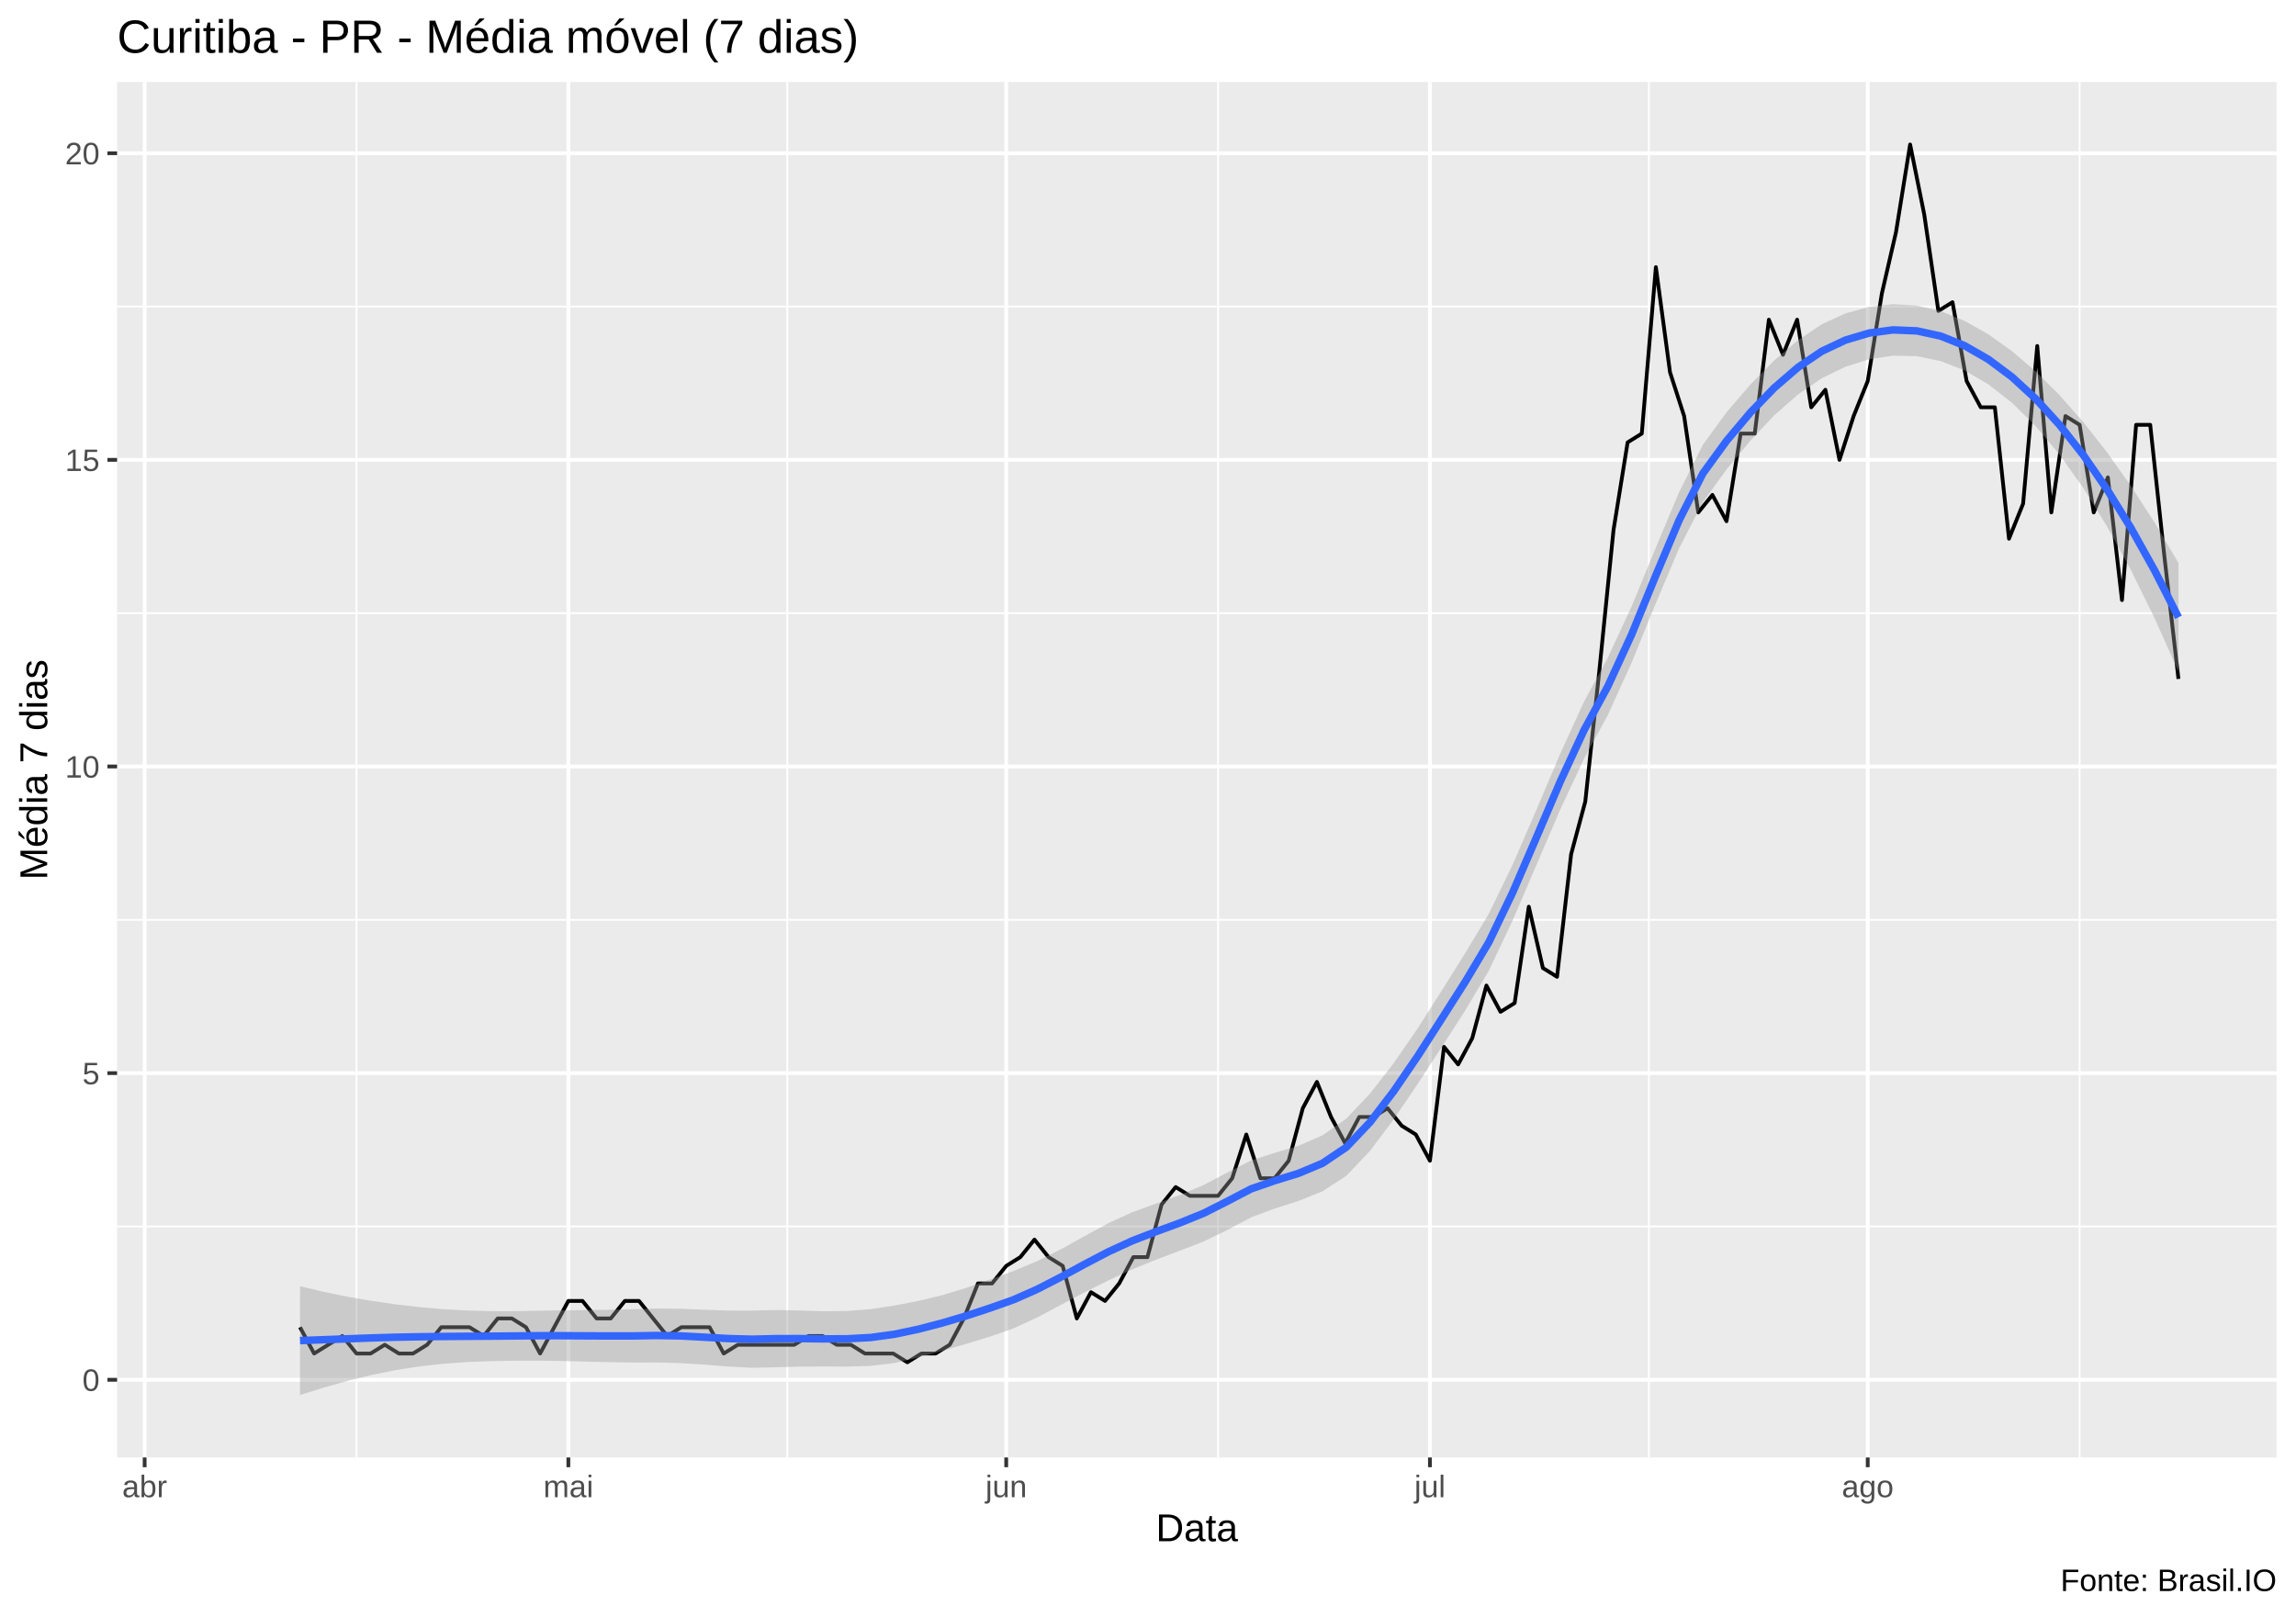
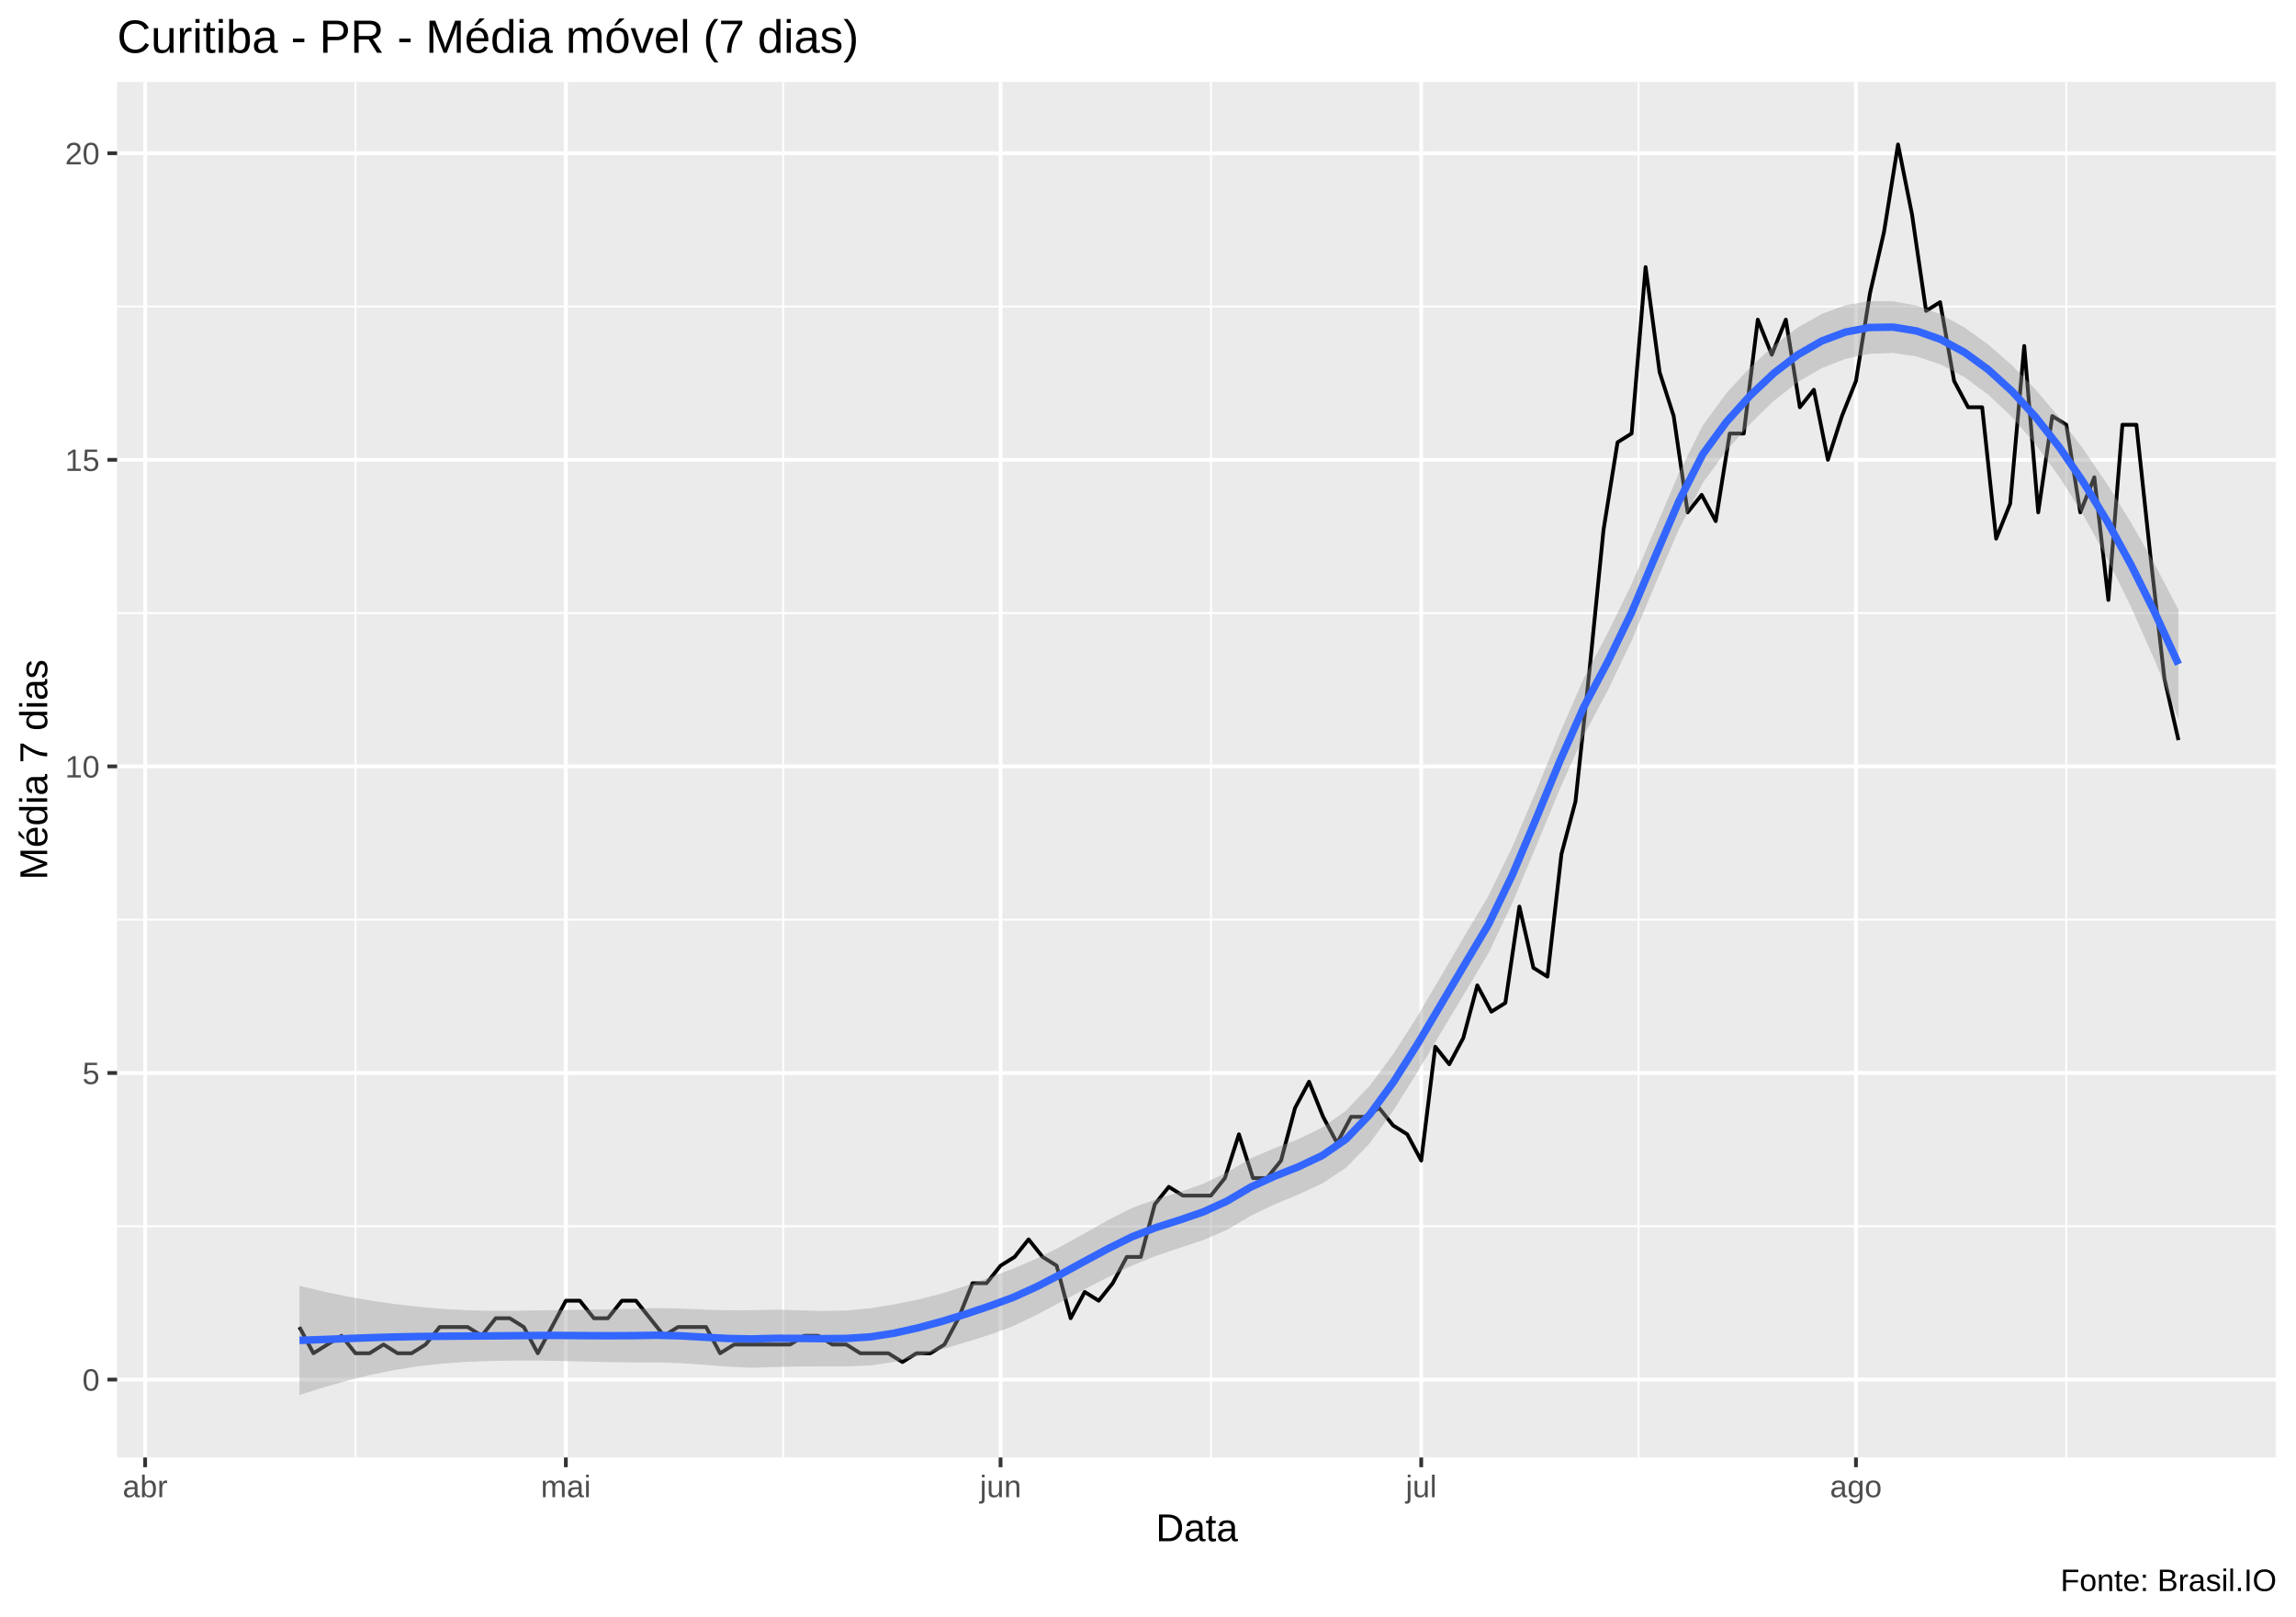
<svg xmlns="http://www.w3.org/2000/svg" viewBox="0 0 649.50 457.50">
  <defs>
    <style type="text/css">
    line, polyline, polygon, path, rect, circle {
      fill: none;
      stroke: #000000;
      stroke-linecap: round;
      stroke-linejoin: round;
      stroke-miterlimit: 10.00;
    }
  </style>
  </defs>
  <rect width="100%" height="100%" style="stroke: none; fill: #FFFFFF;" />
  <rect x="0.00" y="0" width="649.50" height="457.50" style="stroke-width: 1.07; stroke: #FFFFFF; fill: #FFFFFF;" />
  <defs>
    <clipPath id="cpMzMuMTN8NjQ0LjAyfDQxMi4zOHwyMy4xOQ==">
      <rect x="33.13" y="23.19" width="610.89" height="389.19" />
    </clipPath>
  </defs>
  <rect x="33.13" y="23.19" width="610.89" height="389.19" style="stroke-width: 1.07; stroke: none; fill: #EBEBEB;" clip-path="url(#cpMzMuMTN8NjQ0LjAyfDQxMi4zOHwyMy4xOQ==)" />
-   <polyline points="33.13,347.01 644.02,347.01 " style="stroke-width: 0.53; stroke: #FFFFFF; stroke-linecap: butt;" clip-path="url(#cpMzMuMTN8NjQ0LjAyfDQxMi4zOHwyMy4xOQ==)" />
-   <polyline points="33.13,260.25 644.02,260.25 " style="stroke-width: 0.53; stroke: #FFFFFF; stroke-linecap: butt;" clip-path="url(#cpMzMuMTN8NjQ0LjAyfDQxMi4zOHwyMy4xOQ==)" />
-   <polyline points="33.13,173.49 644.02,173.49 " style="stroke-width: 0.53; stroke: #FFFFFF; stroke-linecap: butt;" clip-path="url(#cpMzMuMTN8NjQ0LjAyfDQxMi4zOHwyMy4xOQ==)" />
-   <polyline points="33.13,86.74 644.02,86.74 " style="stroke-width: 0.53; stroke: #FFFFFF; stroke-linecap: butt;" clip-path="url(#cpMzMuMTN8NjQ0LjAyfDQxMi4zOHwyMy4xOQ==)" />
-   <polyline points="100.85,412.38 100.85,23.19 " style="stroke-width: 0.53; stroke: #FFFFFF; stroke-linecap: butt;" clip-path="url(#cpMzMuMTN8NjQ0LjAyfDQxMi4zOHwyMy4xOQ==)" />
-   <polyline points="222.71,412.38 222.71,23.19 " style="stroke-width: 0.53; stroke: #FFFFFF; stroke-linecap: butt;" clip-path="url(#cpMzMuMTN8NjQ0LjAyfDQxMi4zOHwyMy4xOQ==)" />
-   <polyline points="344.57,412.38 344.57,23.19 " style="stroke-width: 0.53; stroke: #FFFFFF; stroke-linecap: butt;" clip-path="url(#cpMzMuMTN8NjQ0LjAyfDQxMi4zOHwyMy4xOQ==)" />
-   <polyline points="466.43,412.38 466.43,23.19 " style="stroke-width: 0.53; stroke: #FFFFFF; stroke-linecap: butt;" clip-path="url(#cpMzMuMTN8NjQ0LjAyfDQxMi4zOHwyMy4xOQ==)" />
-   <polyline points="588.29,412.38 588.29,23.19 " style="stroke-width: 0.53; stroke: #FFFFFF; stroke-linecap: butt;" clip-path="url(#cpMzMuMTN8NjQ0LjAyfDQxMi4zOHwyMy4xOQ==)" />
-   <polyline points="33.13,390.39 644.02,390.39 " style="stroke-width: 1.07; stroke: #FFFFFF; stroke-linecap: butt;" clip-path="url(#cpMzMuMTN8NjQ0LjAyfDQxMi4zOHwyMy4xOQ==)" />
-   <polyline points="33.13,303.63 644.02,303.63 " style="stroke-width: 1.07; stroke: #FFFFFF; stroke-linecap: butt;" clip-path="url(#cpMzMuMTN8NjQ0LjAyfDQxMi4zOHwyMy4xOQ==)" />
-   <polyline points="33.13,216.87 644.02,216.87 " style="stroke-width: 1.07; stroke: #FFFFFF; stroke-linecap: butt;" clip-path="url(#cpMzMuMTN8NjQ0LjAyfDQxMi4zOHwyMy4xOQ==)" />
-   <polyline points="33.13,130.11 644.02,130.11 " style="stroke-width: 1.07; stroke: #FFFFFF; stroke-linecap: butt;" clip-path="url(#cpMzMuMTN8NjQ0LjAyfDQxMi4zOHwyMy4xOQ==)" />
-   <polyline points="33.13,43.36 644.02,43.36 " style="stroke-width: 1.07; stroke: #FFFFFF; stroke-linecap: butt;" clip-path="url(#cpMzMuMTN8NjQ0LjAyfDQxMi4zOHwyMy4xOQ==)" />
-   <polyline points="40.92,412.38 40.92,23.19 " style="stroke-width: 1.07; stroke: #FFFFFF; stroke-linecap: butt;" clip-path="url(#cpMzMuMTN8NjQ0LjAyfDQxMi4zOHwyMy4xOQ==)" />
-   <polyline points="160.78,412.38 160.78,23.19 " style="stroke-width: 1.07; stroke: #FFFFFF; stroke-linecap: butt;" clip-path="url(#cpMzMuMTN8NjQ0LjAyfDQxMi4zOHwyMy4xOQ==)" />
-   <polyline points="284.64,412.38 284.64,23.19 " style="stroke-width: 1.07; stroke: #FFFFFF; stroke-linecap: butt;" clip-path="url(#cpMzMuMTN8NjQ0LjAyfDQxMi4zOHwyMy4xOQ==)" />
-   <polyline points="404.50,412.38 404.50,23.19 " style="stroke-width: 1.07; stroke: #FFFFFF; stroke-linecap: butt;" clip-path="url(#cpMzMuMTN8NjQ0LjAyfDQxMi4zOHwyMy4xOQ==)" />
-   <polyline points="528.35,412.38 528.35,23.19 " style="stroke-width: 1.07; stroke: #FFFFFF; stroke-linecap: butt;" clip-path="url(#cpMzMuMTN8NjQ0LjAyfDQxMi4zOHwyMy4xOQ==)" />
-   <polyline points="84.87,375.52 88.86,382.96 92.86,380.48 96.85,378.00 100.85,382.96 104.84,382.96 108.84,380.48 112.84,382.96 116.83,382.96 120.83,380.48 124.82,375.52 128.82,375.52 132.81,375.52 136.81,378.00 140.80,373.04 144.80,373.04 148.79,375.52 152.79,382.96 156.78,375.52 160.78,368.08 164.78,368.08 168.77,373.04 172.77,373.04 176.76,368.08 180.76,368.08 184.75,373.04 188.75,378.00 192.74,375.52 196.74,375.52 200.73,375.52 204.73,382.96 208.72,380.48 212.72,380.48 216.72,380.48 220.71,380.48 224.71,380.48 228.70,378.00 232.70,378.00 236.69,380.48 240.69,380.48 244.68,382.96 248.68,382.96 252.67,382.96 256.67,385.44 260.66,382.96 264.66,382.96 268.66,380.48 272.65,373.04 276.65,363.13 280.64,363.13 284.64,358.17 288.63,355.69 292.63,350.73 296.62,355.69 300.62,358.17 304.61,373.04 308.61,365.61 312.60,368.08 316.60,363.13 320.60,355.69 324.59,355.69 328.59,340.82 332.58,335.86 336.58,338.34 340.57,338.34 344.57,338.34 348.56,333.38 352.56,320.99 356.55,333.38 360.55,333.38 364.54,328.42 368.54,313.55 372.53,306.11 376.53,316.03 380.53,323.47 384.52,316.03 388.52,316.03 392.51,313.55 396.51,318.51 400.50,320.99 404.50,328.42 408.49,296.20 412.49,301.16 416.48,293.72 420.48,278.85 424.47,286.28 428.47,283.80 432.47,256.54 436.46,273.89 440.46,276.37 444.45,241.66 448.45,226.79 452.44,189.61 456.44,149.95 460.43,125.16 464.43,122.68 468.42,75.58 472.42,105.33 476.41,117.72 480.41,144.99 484.41,140.03 488.40,147.47 492.40,122.68 496.39,122.68 500.39,90.45 504.38,100.37 508.38,90.45 512.37,115.24 516.37,110.28 520.36,130.11 524.36,117.72 528.35,107.81 532.35,83.02 536.35,65.66 540.34,40.88 544.34,60.71 548.33,87.97 552.33,85.50 556.32,107.81 560.32,115.24 564.31,115.24 568.31,152.42 572.30,142.51 576.30,97.89 580.29,144.99 584.29,117.72 588.29,120.20 592.28,144.99 596.28,135.07 600.27,169.78 604.27,120.20 608.26,120.20 612.26,157.38 616.25,192.09 " style="stroke-width: 1.07; stroke-linecap: butt;" clip-path="url(#cpMzMuMTN8NjQ0LjAyfDQxMi4zOHwyMy4xOQ==)" />
-   <polygon points="84.87,363.92 91.59,365.51 98.32,366.89 105.05,368.06 111.77,369.03 118.50,369.81 125.23,370.40 131.95,370.78 138.68,370.97 145.41,370.98 152.13,370.85 158.86,370.75 165.58,370.67 172.31,370.58 179.04,370.44 185.76,370.23 192.49,370.29 199.22,370.58 205.94,370.81 212.67,370.82 219.40,370.64 226.12,370.79 232.85,371.00 239.57,370.94 246.30,370.40 253.03,369.39 259.75,368.08 266.48,366.47 273.21,364.43 279.93,362.07 286.66,359.64 293.39,356.82 300.11,353.46 306.84,349.73 313.57,346.06 320.29,342.98 327.02,340.54 333.74,338.14 340.47,335.30 347.20,331.76 353.92,328.32 360.65,326.17 367.38,324.15 374.10,321.23 380.83,316.51 387.56,309.41 394.28,300.77 401.01,291.00 407.73,280.45 414.46,269.72 421.19,258.48 427.91,244.61 434.64,229.10 441.37,213.24 448.09,198.54 454.82,186.09 461.55,171.59 468.27,155.26 475.00,139.22 481.72,125.84 488.45,116.60 495.18,108.77 501.90,101.97 508.63,96.24 515.36,91.74 522.08,88.66 528.81,86.80 535.54,86.06 542.26,86.45 548.99,88.03 555.72,90.78 562.44,94.57 569.17,99.36 575.89,105.12 582.62,111.82 589.35,119.45 596.07,128.01 602.80,137.49 609.53,147.90 616.25,159.27 616.25,190.04 609.53,174.99 602.80,161.30 596.07,148.99 589.35,138.10 582.62,128.64 575.89,120.60 569.17,113.97 562.44,108.72 555.72,104.80 548.99,102.16 542.26,100.78 535.54,100.63 528.81,101.63 522.08,103.75 515.36,107.01 508.63,111.61 501.90,117.52 495.18,124.64 488.45,132.78 481.72,142.05 475.00,155.13 468.27,170.99 461.55,187.51 454.82,202.31 448.09,214.69 441.37,229.04 434.64,244.71 427.91,260.40 421.19,274.61 414.46,285.95 407.73,296.39 401.01,306.73 394.28,316.66 387.56,325.61 380.83,332.69 374.10,337.06 367.38,339.77 360.65,341.92 353.92,344.43 347.20,348.00 340.47,351.27 333.74,353.88 327.02,356.41 320.29,359.15 313.57,362.26 306.84,365.63 300.11,369.19 293.39,372.76 286.66,375.87 279.93,378.21 273.21,380.25 266.48,382.22 259.75,384.10 253.03,385.64 246.30,386.46 239.57,386.65 232.85,386.63 226.12,386.67 219.40,386.85 212.67,386.99 205.94,386.64 199.22,386.10 192.49,385.67 185.76,385.50 179.04,385.51 172.31,385.40 165.58,385.24 158.86,385.08 152.13,384.98 145.41,385.00 138.68,385.12 131.95,385.39 125.23,385.88 118.50,386.63 111.77,387.68 105.05,389.05 98.32,390.70 91.59,392.60 84.87,394.69 " style="stroke-width: 0.00; stroke: none; fill: #999999; fill-opacity: 0.40;" clip-path="url(#cpMzMuMTN8NjQ0LjAyfDQxMi4zOHwyMy4xOQ==)" />
-   <polyline points="84.87,363.92 91.59,365.51 98.32,366.89 105.05,368.06 111.77,369.03 118.50,369.81 125.23,370.40 131.95,370.78 138.68,370.97 145.41,370.98 152.13,370.85 158.86,370.75 165.58,370.67 172.31,370.58 179.04,370.44 185.76,370.23 192.49,370.29 199.22,370.58 205.94,370.81 212.67,370.82 219.40,370.64 226.12,370.79 232.85,371.00 239.57,370.94 246.30,370.40 253.03,369.39 259.75,368.08 266.48,366.47 273.21,364.43 279.93,362.07 286.66,359.64 293.39,356.82 300.11,353.46 306.84,349.73 313.57,346.06 320.29,342.98 327.02,340.54 333.74,338.14 340.47,335.30 347.20,331.76 353.92,328.32 360.65,326.17 367.38,324.15 374.10,321.23 380.83,316.51 387.56,309.41 394.28,300.77 401.01,291.00 407.73,280.45 414.46,269.72 421.19,258.48 427.91,244.61 434.64,229.10 441.37,213.24 448.09,198.54 454.82,186.09 461.55,171.59 468.27,155.26 475.00,139.22 481.72,125.84 488.45,116.60 495.18,108.77 501.90,101.97 508.63,96.24 515.36,91.74 522.08,88.66 528.81,86.80 535.54,86.06 542.26,86.45 548.99,88.03 555.72,90.78 562.44,94.57 569.17,99.36 575.89,105.12 582.62,111.82 589.35,119.45 596.07,128.01 602.80,137.49 609.53,147.90 616.25,159.27 " style="stroke-width: 2.13; stroke: none;" clip-path="url(#cpMzMuMTN8NjQ0LjAyfDQxMi4zOHwyMy4xOQ==)" />
-   <polyline points="616.25,190.04 609.53,174.99 602.80,161.30 596.07,148.99 589.35,138.10 582.62,128.64 575.89,120.60 569.17,113.97 562.44,108.72 555.72,104.80 548.99,102.16 542.26,100.78 535.54,100.63 528.81,101.63 522.08,103.75 515.36,107.01 508.63,111.61 501.90,117.52 495.18,124.64 488.45,132.78 481.72,142.05 475.00,155.13 468.27,170.99 461.55,187.51 454.82,202.31 448.09,214.69 441.37,229.04 434.64,244.71 427.91,260.40 421.19,274.61 414.46,285.95 407.73,296.39 401.01,306.73 394.28,316.66 387.56,325.61 380.83,332.69 374.10,337.06 367.38,339.77 360.65,341.92 353.92,344.43 347.20,348.00 340.47,351.27 333.74,353.88 327.02,356.41 320.29,359.15 313.57,362.26 306.84,365.63 300.11,369.19 293.39,372.76 286.66,375.87 279.93,378.21 273.21,380.25 266.48,382.22 259.75,384.10 253.03,385.64 246.30,386.46 239.57,386.65 232.85,386.63 226.12,386.67 219.40,386.85 212.67,386.99 205.94,386.64 199.22,386.10 192.49,385.67 185.76,385.50 179.04,385.51 172.31,385.40 165.58,385.24 158.86,385.08 152.13,384.98 145.41,385.00 138.68,385.12 131.95,385.39 125.23,385.88 118.50,386.63 111.77,387.68 105.05,389.05 98.32,390.70 91.59,392.60 84.87,394.69 " style="stroke-width: 2.13; stroke: none;" clip-path="url(#cpMzMuMTN8NjQ0LjAyfDQxMi4zOHwyMy4xOQ==)" />
-   <polyline points="84.87,379.30 91.59,379.05 98.32,378.80 105.05,378.55 111.77,378.35 118.50,378.22 125.23,378.14 131.95,378.09 138.68,378.05 145.41,377.99 152.13,377.92 158.86,377.92 165.58,377.96 172.31,377.99 179.04,377.98 185.76,377.86 192.49,377.98 199.22,378.34 205.94,378.72 212.67,378.91 219.40,378.75 226.12,378.73 232.85,378.82 239.57,378.79 246.30,378.43 253.03,377.51 259.75,376.09 266.48,374.34 273.21,372.34 279.93,370.14 286.66,367.76 293.39,364.79 300.11,361.33 306.84,357.68 313.57,354.16 320.29,351.07 327.02,348.47 333.74,346.01 340.47,343.28 347.20,339.88 353.92,336.37 360.65,334.04 367.38,331.96 374.10,329.14 380.83,324.60 387.56,317.51 394.28,308.72 401.01,298.87 407.73,288.42 414.46,277.83 421.19,266.55 427.91,252.51 434.64,236.91 441.37,221.14 448.09,206.61 454.82,194.20 461.55,179.55 468.27,163.13 475.00,147.18 481.72,133.94 488.45,124.69 495.18,116.70 501.90,109.74 508.63,103.93 515.36,99.38 522.08,96.21 528.81,94.22 535.54,93.34 542.26,93.62 548.99,95.09 555.72,97.79 562.44,101.65 569.17,106.67 575.89,112.86 582.62,120.23 589.35,128.78 596.07,138.50 602.80,149.39 609.53,161.45 616.25,174.66 " style="stroke-width: 2.13; stroke: #3366FF; stroke-linecap: butt;" clip-path="url(#cpMzMuMTN8NjQ0LjAyfDQxMi4zOHwyMy4xOQ==)" />
+   <polyline points="33.13,346.96 644.02,346.96 " style="stroke-width: 0.53; stroke: #FFFFFF; stroke-linecap: butt;" clip-path="url(#cpMzMuMTN8NjQ0LjAyfDQxMi4zOHwyMy4xOQ==)" />
+   <polyline points="33.13,260.21 644.02,260.21 " style="stroke-width: 0.53; stroke: #FFFFFF; stroke-linecap: butt;" clip-path="url(#cpMzMuMTN8NjQ0LjAyfDQxMi4zOHwyMy4xOQ==)" />
+   <polyline points="33.13,173.47 644.02,173.47 " style="stroke-width: 0.53; stroke: #FFFFFF; stroke-linecap: butt;" clip-path="url(#cpMzMuMTN8NjQ0LjAyfDQxMi4zOHwyMy4xOQ==)" />
+   <polyline points="33.13,86.73 644.02,86.73 " style="stroke-width: 0.53; stroke: #FFFFFF; stroke-linecap: butt;" clip-path="url(#cpMzMuMTN8NjQ0LjAyfDQxMi4zOHwyMy4xOQ==)" />
+   <polyline points="100.56,412.38 100.56,23.19 " style="stroke-width: 0.53; stroke: #FFFFFF; stroke-linecap: butt;" clip-path="url(#cpMzMuMTN8NjQ0LjAyfDQxMi4zOHwyMy4xOQ==)" />
+   <polyline points="221.55,412.38 221.55,23.19 " style="stroke-width: 0.53; stroke: #FFFFFF; stroke-linecap: butt;" clip-path="url(#cpMzMuMTN8NjQ0LjAyfDQxMi4zOHwyMy4xOQ==)" />
+   <polyline points="342.54,412.38 342.54,23.19 " style="stroke-width: 0.53; stroke: #FFFFFF; stroke-linecap: butt;" clip-path="url(#cpMzMuMTN8NjQ0LjAyfDQxMi4zOHwyMy4xOQ==)" />
+   <polyline points="463.53,412.38 463.53,23.19 " style="stroke-width: 0.53; stroke: #FFFFFF; stroke-linecap: butt;" clip-path="url(#cpMzMuMTN8NjQ0LjAyfDQxMi4zOHwyMy4xOQ==)" />
+   <polyline points="584.52,412.38 584.52,23.19 " style="stroke-width: 0.53; stroke: #FFFFFF; stroke-linecap: butt;" clip-path="url(#cpMzMuMTN8NjQ0LjAyfDQxMi4zOHwyMy4xOQ==)" />
+   <polyline points="644.02,412.38 644.02,23.19 " style="stroke-width: 0.53; stroke: #FFFFFF; stroke-linecap: butt;" clip-path="url(#cpMzMuMTN8NjQ0LjAyfDQxMi4zOHwyMy4xOQ==)" />
+   <polyline points="33.13,390.33 644.02,390.33 " style="stroke-width: 1.07; stroke: #FFFFFF; stroke-linecap: butt;" clip-path="url(#cpMzMuMTN8NjQ0LjAyfDQxMi4zOHwyMy4xOQ==)" />
+   <polyline points="33.13,303.58 644.02,303.58 " style="stroke-width: 1.07; stroke: #FFFFFF; stroke-linecap: butt;" clip-path="url(#cpMzMuMTN8NjQ0LjAyfDQxMi4zOHwyMy4xOQ==)" />
+   <polyline points="33.13,216.84 644.02,216.84 " style="stroke-width: 1.07; stroke: #FFFFFF; stroke-linecap: butt;" clip-path="url(#cpMzMuMTN8NjQ0LjAyfDQxMi4zOHwyMy4xOQ==)" />
+   <polyline points="33.13,130.10 644.02,130.10 " style="stroke-width: 1.07; stroke: #FFFFFF; stroke-linecap: butt;" clip-path="url(#cpMzMuMTN8NjQ0LjAyfDQxMi4zOHwyMy4xOQ==)" />
+   <polyline points="33.13,43.35 644.02,43.35 " style="stroke-width: 1.07; stroke: #FFFFFF; stroke-linecap: butt;" clip-path="url(#cpMzMuMTN8NjQ0LjAyfDQxMi4zOHwyMy4xOQ==)" />
+   <polyline points="41.06,412.38 41.06,23.19 " style="stroke-width: 1.07; stroke: #FFFFFF; stroke-linecap: butt;" clip-path="url(#cpMzMuMTN8NjQ0LjAyfDQxMi4zOHwyMy4xOQ==)" />
+   <polyline points="160.07,412.38 160.07,23.19 " style="stroke-width: 1.07; stroke: #FFFFFF; stroke-linecap: butt;" clip-path="url(#cpMzMuMTN8NjQ0LjAyfDQxMi4zOHwyMy4xOQ==)" />
+   <polyline points="283.04,412.38 283.04,23.19 " style="stroke-width: 1.07; stroke: #FFFFFF; stroke-linecap: butt;" clip-path="url(#cpMzMuMTN8NjQ0LjAyfDQxMi4zOHwyMy4xOQ==)" />
+   <polyline points="402.04,412.38 402.04,23.19 " style="stroke-width: 1.07; stroke: #FFFFFF; stroke-linecap: butt;" clip-path="url(#cpMzMuMTN8NjQ0LjAyfDQxMi4zOHwyMy4xOQ==)" />
+   <polyline points="525.02,412.38 525.02,23.19 " style="stroke-width: 1.07; stroke: #FFFFFF; stroke-linecap: butt;" clip-path="url(#cpMzMuMTN8NjQ0LjAyfDQxMi4zOHwyMy4xOQ==)" />
+   <polyline points="84.70,375.46 88.66,382.89 92.63,380.41 96.60,377.94 100.56,382.89 104.53,382.89 108.50,380.41 112.46,382.89 116.43,382.89 120.40,380.41 124.37,375.46 128.33,375.46 132.30,375.46 136.27,377.94 140.23,372.98 144.20,372.98 148.17,375.46 152.13,382.89 156.10,375.46 160.07,368.02 164.03,368.02 168.00,372.98 171.97,372.98 175.93,368.02 179.90,368.02 183.87,372.98 187.83,377.94 191.80,375.46 195.77,375.46 199.74,375.46 203.70,382.89 207.67,380.41 211.64,380.41 215.60,380.41 219.57,380.41 223.54,380.41 227.50,377.94 231.47,377.94 235.44,380.41 239.40,380.41 243.37,382.89 247.34,382.89 251.30,382.89 255.27,385.37 259.24,382.89 263.20,382.89 267.17,380.41 271.14,372.98 275.10,363.07 279.07,363.07 283.04,358.11 287.01,355.63 290.97,350.67 294.94,355.63 298.91,358.11 302.87,372.98 306.84,365.54 310.81,368.02 314.77,363.07 318.74,355.63 322.71,355.63 326.67,340.76 330.64,335.80 334.61,338.28 338.57,338.28 342.54,338.28 346.51,333.32 350.47,320.93 354.44,333.32 358.41,333.32 362.38,328.37 366.34,313.50 370.31,306.06 374.28,315.98 378.24,323.41 382.21,315.98 386.18,315.98 390.14,313.50 394.11,318.45 398.08,320.93 402.04,328.37 406.01,296.15 409.98,301.11 413.94,293.67 417.91,278.80 421.88,286.24 425.84,283.76 429.81,256.50 433.78,273.84 437.75,276.32 441.71,241.62 445.68,226.75 449.65,189.58 453.61,149.92 457.58,125.14 461.55,122.66 465.51,75.57 469.48,105.31 473.45,117.71 477.41,144.97 481.38,140.01 485.35,147.45 489.31,122.66 493.28,122.66 497.25,90.44 501.21,100.36 505.18,90.44 509.15,115.23 513.11,110.27 517.08,130.10 521.05,117.71 525.02,107.79 528.98,83.01 532.95,65.66 536.92,40.88 540.88,60.70 544.85,87.97 548.82,85.49 552.78,107.79 556.75,115.23 560.72,115.23 564.68,152.40 568.65,142.49 572.62,97.88 576.58,144.97 580.55,117.71 584.52,120.18 588.48,144.97 592.45,135.05 596.42,169.75 600.39,120.18 604.35,120.18 608.32,157.36 612.29,192.06 616.25,209.41 " style="stroke-width: 1.07; stroke-linecap: butt;" clip-path="url(#cpMzMuMTN8NjQ0LjAyfDQxMi4zOHwyMy4xOQ==)" />
+   <polygon points="84.70,363.79 91.43,365.40 98.15,366.80 104.88,367.98 111.61,368.95 118.34,369.73 125.07,370.32 131.80,370.70 138.53,370.88 145.25,370.88 151.98,370.75 158.71,370.65 165.44,370.57 172.17,370.48 178.90,370.33 185.63,370.11 192.35,370.22 199.08,370.52 205.81,370.73 212.54,370.71 219.27,370.54 226.00,370.73 232.73,370.92 239.45,370.78 246.18,370.16 252.91,369.06 259.64,367.70 266.37,365.99 273.10,363.86 279.82,361.44 286.55,358.97 293.28,356.09 300.01,352.73 306.74,348.99 313.47,345.19 320.20,341.79 326.92,339.34 333.65,337.29 340.38,334.92 347.11,331.70 353.84,327.73 360.57,324.83 367.30,322.29 374.02,319.04 380.75,314.24 387.48,307.18 394.21,298.09 400.94,287.57 407.67,276.16 414.40,264.63 421.12,253.34 427.85,239.51 434.58,223.70 441.31,207.30 448.04,191.92 454.77,179.15 461.50,165.36 468.22,149.57 474.95,133.82 481.68,120.38 488.41,111.19 495.14,103.87 501.87,97.69 508.60,92.64 515.32,88.82 522.05,86.37 528.78,85.21 535.51,85.23 542.24,86.46 548.97,88.93 555.70,92.63 562.42,97.47 569.15,103.36 575.88,110.28 582.61,118.20 589.34,127.10 596.07,136.96 602.80,147.81 609.52,159.65 616.25,172.50 616.25,203.40 609.52,186.82 602.80,171.67 596.07,157.98 589.34,145.76 582.61,135.03 575.88,125.78 569.15,118.00 562.42,111.66 555.70,106.71 548.97,103.13 542.24,100.87 535.51,99.88 528.78,100.12 522.05,101.54 515.32,104.17 508.60,108.09 501.87,113.34 495.14,119.85 488.41,127.47 481.68,136.63 474.95,149.74 468.22,165.38 461.50,181.41 454.77,195.46 448.04,208.08 441.31,223.11 434.58,239.38 427.85,255.43 421.12,269.60 414.40,280.88 407.67,292.10 400.94,303.38 394.21,314.13 387.48,323.49 380.75,330.40 374.02,334.86 367.30,337.97 360.57,340.75 353.84,343.99 347.11,347.96 340.38,350.86 333.65,353.10 326.92,355.37 320.20,358.10 313.47,361.36 306.74,364.81 300.01,368.41 293.28,372.00 286.55,375.22 279.82,377.70 273.10,379.80 266.37,381.80 259.64,383.72 252.91,385.36 246.18,386.34 239.45,386.61 232.73,386.60 226.00,386.63 219.27,386.78 212.54,386.98 205.81,386.67 199.08,386.13 192.35,385.67 185.63,385.47 178.90,385.48 172.17,385.38 165.44,385.22 158.71,385.06 151.98,384.95 145.25,384.96 138.53,385.07 131.80,385.34 125.07,385.82 118.34,386.56 111.61,387.62 104.88,388.99 98.15,390.66 91.43,392.57 84.70,394.69 " style="stroke-width: 0.00; stroke: none; fill: #999999; fill-opacity: 0.40;" clip-path="url(#cpMzMuMTN8NjQ0LjAyfDQxMi4zOHwyMy4xOQ==)" />
+   <polyline points="84.70,363.79 91.43,365.40 98.15,366.80 104.88,367.98 111.61,368.95 118.34,369.73 125.07,370.32 131.80,370.70 138.53,370.88 145.25,370.88 151.98,370.75 158.71,370.65 165.44,370.57 172.17,370.48 178.90,370.33 185.63,370.11 192.35,370.22 199.08,370.52 205.81,370.73 212.54,370.71 219.27,370.54 226.00,370.73 232.73,370.92 239.45,370.78 246.18,370.16 252.91,369.06 259.64,367.70 266.37,365.99 273.10,363.86 279.82,361.44 286.55,358.97 293.28,356.09 300.01,352.73 306.74,348.99 313.47,345.19 320.20,341.79 326.92,339.34 333.65,337.29 340.38,334.92 347.11,331.70 353.84,327.73 360.57,324.83 367.30,322.29 374.02,319.04 380.75,314.24 387.48,307.18 394.21,298.09 400.94,287.57 407.67,276.16 414.40,264.63 421.12,253.34 427.85,239.51 434.58,223.70 441.31,207.30 448.04,191.92 454.77,179.15 461.50,165.36 468.22,149.57 474.95,133.82 481.68,120.38 488.41,111.19 495.14,103.87 501.87,97.69 508.60,92.64 515.32,88.82 522.05,86.37 528.78,85.21 535.51,85.23 542.24,86.46 548.97,88.93 555.70,92.63 562.42,97.47 569.15,103.36 575.88,110.28 582.61,118.20 589.34,127.10 596.07,136.96 602.80,147.81 609.52,159.65 616.25,172.50 " style="stroke-width: 2.13; stroke: none;" clip-path="url(#cpMzMuMTN8NjQ0LjAyfDQxMi4zOHwyMy4xOQ==)" />
+   <polyline points="616.25,203.40 609.52,186.82 602.80,171.67 596.07,157.98 589.34,145.76 582.61,135.03 575.88,125.78 569.15,118.00 562.42,111.66 555.70,106.71 548.97,103.13 542.24,100.87 535.51,99.88 528.78,100.12 522.05,101.54 515.32,104.17 508.60,108.09 501.87,113.34 495.14,119.85 488.41,127.47 481.68,136.63 474.95,149.74 468.22,165.38 461.50,181.41 454.77,195.46 448.04,208.08 441.31,223.11 434.58,239.38 427.85,255.43 421.12,269.60 414.40,280.88 407.67,292.10 400.94,303.38 394.21,314.13 387.48,323.49 380.75,330.40 374.02,334.86 367.30,337.97 360.57,340.75 353.84,343.99 347.11,347.96 340.38,350.86 333.65,353.10 326.92,355.37 320.20,358.10 313.47,361.36 306.74,364.81 300.01,368.41 293.28,372.00 286.55,375.22 279.82,377.70 273.10,379.80 266.37,381.80 259.64,383.72 252.91,385.36 246.18,386.34 239.45,386.61 232.73,386.60 226.00,386.63 219.27,386.78 212.54,386.98 205.81,386.67 199.08,386.13 192.35,385.67 185.63,385.47 178.90,385.48 172.17,385.38 165.44,385.22 158.71,385.06 151.98,384.95 145.25,384.96 138.53,385.07 131.80,385.34 125.07,385.82 118.34,386.56 111.61,387.62 104.88,388.99 98.15,390.66 91.43,392.57 84.70,394.69 " style="stroke-width: 2.13; stroke: none;" clip-path="url(#cpMzMuMTN8NjQ0LjAyfDQxMi4zOHwyMy4xOQ==)" />
+   <polyline points="84.70,379.24 91.43,378.99 98.15,378.73 104.88,378.48 111.61,378.28 118.34,378.15 125.07,378.07 131.80,378.02 138.53,377.98 145.25,377.92 151.98,377.85 158.71,377.85 165.44,377.90 172.17,377.93 178.90,377.90 185.63,377.79 192.35,377.95 199.08,378.33 205.81,378.70 212.54,378.84 219.27,378.66 226.00,378.68 232.73,378.76 239.45,378.69 246.18,378.25 252.91,377.21 259.64,375.71 266.37,373.89 273.10,371.83 279.82,369.57 286.55,367.10 293.28,364.05 300.01,360.57 306.74,356.90 313.47,353.28 320.20,349.94 326.92,347.35 333.65,345.20 340.38,342.89 347.11,339.83 353.84,335.86 360.57,332.79 367.30,330.13 374.02,326.95 380.75,322.32 387.48,315.33 394.21,306.11 400.94,295.48 407.67,284.13 414.40,272.76 421.12,261.47 427.85,247.47 434.58,231.54 441.31,215.21 448.04,200.00 454.77,187.31 461.50,173.39 468.22,157.48 474.95,141.78 481.68,128.51 488.41,119.33 495.14,111.86 501.87,105.51 508.60,100.37 515.32,96.49 522.05,93.96 528.78,92.66 535.51,92.55 542.24,93.66 548.97,96.03 555.70,99.67 562.42,104.56 569.15,110.68 575.88,118.03 582.61,126.61 589.34,136.43 596.07,147.47 602.80,159.74 609.52,173.23 616.25,187.95 " style="stroke-width: 2.13; stroke: #3366FF; stroke-linecap: butt;" clip-path="url(#cpMzMuMTN8NjQ0LjAyfDQxMi4zOHwyMy4xOQ==)" />
  <defs>
    <clipPath id="cpMC4wMHw2NDkuNTB8NDU3LjUwfDAuMDA=">
      <rect x="0.00" y="0.00" width="649.50" height="457.50" />
    </clipPath>
  </defs>
  <g clip-path="url(#cpMC4wMHw2NDkuNTB8NDU3LjUwfDAuMDA=)">
-     <text x="23.30" y="393.54" style="font-size: 8.80px; fill: #4D4D4D; font-family: Arial;" textLength="4.89px" lengthAdjust="spacingAndGlyphs">0</text>
+     <text x="23.30" y="393.48" style="font-size: 8.80px; fill: #4D4D4D; font-family: Arial;" textLength="4.89px" lengthAdjust="spacingAndGlyphs">0</text>
  </g>
  <g clip-path="url(#cpMC4wMHw2NDkuNTB8NDU3LjUwfDAuMDA=)">
-     <text x="23.30" y="306.78" style="font-size: 8.80px; fill: #4D4D4D; font-family: Arial;" textLength="4.89px" lengthAdjust="spacingAndGlyphs">5</text>
+     <text x="23.30" y="306.73" style="font-size: 8.80px; fill: #4D4D4D; font-family: Arial;" textLength="4.89px" lengthAdjust="spacingAndGlyphs">5</text>
  </g>
  <g clip-path="url(#cpMC4wMHw2NDkuNTB8NDU3LjUwfDAuMDA=)">
-     <text x="18.41" y="220.02" style="font-size: 8.80px; fill: #4D4D4D; font-family: Arial;" textLength="9.79px" lengthAdjust="spacingAndGlyphs">10</text>
+     <text x="18.41" y="219.99" style="font-size: 8.80px; fill: #4D4D4D; font-family: Arial;" textLength="9.79px" lengthAdjust="spacingAndGlyphs">10</text>
  </g>
  <g clip-path="url(#cpMC4wMHw2NDkuNTB8NDU3LjUwfDAuMDA=)">
-     <text x="18.41" y="133.26" style="font-size: 8.80px; fill: #4D4D4D; font-family: Arial;" textLength="9.79px" lengthAdjust="spacingAndGlyphs">15</text>
+     <text x="18.41" y="133.25" style="font-size: 8.80px; fill: #4D4D4D; font-family: Arial;" textLength="9.79px" lengthAdjust="spacingAndGlyphs">15</text>
  </g>
  <g clip-path="url(#cpMC4wMHw2NDkuNTB8NDU3LjUwfDAuMDA=)">
    <text x="18.41" y="46.50" style="font-size: 8.80px; fill: #4D4D4D; font-family: Arial;" textLength="9.79px" lengthAdjust="spacingAndGlyphs">20</text>
  </g>
-   <polyline points="30.39,390.39 33.13,390.39 " style="stroke-width: 1.07; stroke: #333333; stroke-linecap: butt;" clip-path="url(#cpMC4wMHw2NDkuNTB8NDU3LjUwfDAuMDA=)" />
-   <polyline points="30.39,303.63 33.13,303.63 " style="stroke-width: 1.07; stroke: #333333; stroke-linecap: butt;" clip-path="url(#cpMC4wMHw2NDkuNTB8NDU3LjUwfDAuMDA=)" />
-   <polyline points="30.39,216.87 33.13,216.87 " style="stroke-width: 1.07; stroke: #333333; stroke-linecap: butt;" clip-path="url(#cpMC4wMHw2NDkuNTB8NDU3LjUwfDAuMDA=)" />
-   <polyline points="30.39,130.11 33.13,130.11 " style="stroke-width: 1.07; stroke: #333333; stroke-linecap: butt;" clip-path="url(#cpMC4wMHw2NDkuNTB8NDU3LjUwfDAuMDA=)" />
-   <polyline points="30.39,43.36 33.13,43.36 " style="stroke-width: 1.07; stroke: #333333; stroke-linecap: butt;" clip-path="url(#cpMC4wMHw2NDkuNTB8NDU3LjUwfDAuMDA=)" />
-   <polyline points="40.92,415.12 40.92,412.38 " style="stroke-width: 1.07; stroke: #333333; stroke-linecap: butt;" clip-path="url(#cpMC4wMHw2NDkuNTB8NDU3LjUwfDAuMDA=)" />
-   <polyline points="160.78,415.12 160.78,412.38 " style="stroke-width: 1.07; stroke: #333333; stroke-linecap: butt;" clip-path="url(#cpMC4wMHw2NDkuNTB8NDU3LjUwfDAuMDA=)" />
-   <polyline points="284.64,415.12 284.64,412.38 " style="stroke-width: 1.07; stroke: #333333; stroke-linecap: butt;" clip-path="url(#cpMC4wMHw2NDkuNTB8NDU3LjUwfDAuMDA=)" />
-   <polyline points="404.50,415.12 404.50,412.38 " style="stroke-width: 1.07; stroke: #333333; stroke-linecap: butt;" clip-path="url(#cpMC4wMHw2NDkuNTB8NDU3LjUwfDAuMDA=)" />
-   <polyline points="528.35,415.12 528.35,412.38 " style="stroke-width: 1.07; stroke: #333333; stroke-linecap: butt;" clip-path="url(#cpMC4wMHw2NDkuNTB8NDU3LjUwfDAuMDA=)" />
+   <polyline points="30.39,390.33 33.13,390.33 " style="stroke-width: 1.07; stroke: #333333; stroke-linecap: butt;" clip-path="url(#cpMC4wMHw2NDkuNTB8NDU3LjUwfDAuMDA=)" />
+   <polyline points="30.39,303.58 33.13,303.58 " style="stroke-width: 1.07; stroke: #333333; stroke-linecap: butt;" clip-path="url(#cpMC4wMHw2NDkuNTB8NDU3LjUwfDAuMDA=)" />
+   <polyline points="30.39,216.84 33.13,216.84 " style="stroke-width: 1.07; stroke: #333333; stroke-linecap: butt;" clip-path="url(#cpMC4wMHw2NDkuNTB8NDU3LjUwfDAuMDA=)" />
+   <polyline points="30.39,130.10 33.13,130.10 " style="stroke-width: 1.07; stroke: #333333; stroke-linecap: butt;" clip-path="url(#cpMC4wMHw2NDkuNTB8NDU3LjUwfDAuMDA=)" />
+   <polyline points="30.39,43.35 33.13,43.35 " style="stroke-width: 1.07; stroke: #333333; stroke-linecap: butt;" clip-path="url(#cpMC4wMHw2NDkuNTB8NDU3LjUwfDAuMDA=)" />
+   <polyline points="41.06,415.12 41.06,412.38 " style="stroke-width: 1.07; stroke: #333333; stroke-linecap: butt;" clip-path="url(#cpMC4wMHw2NDkuNTB8NDU3LjUwfDAuMDA=)" />
+   <polyline points="160.07,415.12 160.07,412.38 " style="stroke-width: 1.07; stroke: #333333; stroke-linecap: butt;" clip-path="url(#cpMC4wMHw2NDkuNTB8NDU3LjUwfDAuMDA=)" />
+   <polyline points="283.04,415.12 283.04,412.38 " style="stroke-width: 1.07; stroke: #333333; stroke-linecap: butt;" clip-path="url(#cpMC4wMHw2NDkuNTB8NDU3LjUwfDAuMDA=)" />
+   <polyline points="402.04,415.12 402.04,412.38 " style="stroke-width: 1.07; stroke: #333333; stroke-linecap: butt;" clip-path="url(#cpMC4wMHw2NDkuNTB8NDU3LjUwfDAuMDA=)" />
+   <polyline points="525.02,415.12 525.02,412.38 " style="stroke-width: 1.07; stroke: #333333; stroke-linecap: butt;" clip-path="url(#cpMC4wMHw2NDkuNTB8NDU3LjUwfDAuMDA=)" />
  <g clip-path="url(#cpMC4wMHw2NDkuNTB8NDU3LjUwfDAuMDA=)">
-     <text x="34.56" y="423.61" style="font-size: 8.80px; fill: #4D4D4D; font-family: Arial;" textLength="12.72px" lengthAdjust="spacingAndGlyphs">abr</text>
+     <text x="34.70" y="423.61" style="font-size: 8.80px; fill: #4D4D4D; font-family: Arial;" textLength="12.72px" lengthAdjust="spacingAndGlyphs">abr</text>
  </g>
  <g clip-path="url(#cpMC4wMHw2NDkuNTB8NDU3LjUwfDAuMDA=)">
-     <text x="153.69" y="423.61" style="font-size: 8.80px; fill: #4D4D4D; font-family: Arial;" textLength="14.18px" lengthAdjust="spacingAndGlyphs">mai</text>
+     <text x="152.98" y="423.61" style="font-size: 8.80px; fill: #4D4D4D; font-family: Arial;" textLength="14.18px" lengthAdjust="spacingAndGlyphs">mai</text>
  </g>
  <g clip-path="url(#cpMC4wMHw2NDkuNTB8NDU3LjUwfDAuMDA=)">
-     <text x="278.77" y="423.61" style="font-size: 8.80px; fill: #4D4D4D; font-family: Arial;" textLength="11.74px" lengthAdjust="spacingAndGlyphs">jun</text>
+     <text x="277.17" y="423.61" style="font-size: 8.80px; fill: #4D4D4D; font-family: Arial;" textLength="11.74px" lengthAdjust="spacingAndGlyphs">jun</text>
  </g>
  <g clip-path="url(#cpMC4wMHw2NDkuNTB8NDU3LjUwfDAuMDA=)">
-     <text x="400.10" y="423.61" style="font-size: 8.80px; fill: #4D4D4D; font-family: Arial;" textLength="8.80px" lengthAdjust="spacingAndGlyphs">jul</text>
+     <text x="397.64" y="423.61" style="font-size: 8.80px; fill: #4D4D4D; font-family: Arial;" textLength="8.80px" lengthAdjust="spacingAndGlyphs">jul</text>
  </g>
  <g clip-path="url(#cpMC4wMHw2NDkuNTB8NDU3LjUwfDAuMDA=)">
-     <text x="521.01" y="423.61" style="font-size: 8.80px; fill: #4D4D4D; font-family: Arial;" textLength="14.68px" lengthAdjust="spacingAndGlyphs">ago</text>
+     <text x="517.67" y="423.61" style="font-size: 8.80px; fill: #4D4D4D; font-family: Arial;" textLength="14.68px" lengthAdjust="spacingAndGlyphs">ago</text>
  </g>
  <g clip-path="url(#cpMC4wMHw2NDkuNTB8NDU3LjUwfDAuMDA=)">
    <text x="326.96" y="436.07" style="font-size: 11.00px; font-family: Arial;" textLength="23.24px" lengthAdjust="spacingAndGlyphs">Data</text>
  </g>
  <g clip-path="url(#cpMC4wMHw2NDkuNTB8NDU3LjUwfDAuMDA=)">
    <text transform="translate(13.35,248.97) rotate(-90)" style="font-size: 11.00px; font-family: Arial;" textLength="62.37px" lengthAdjust="spacingAndGlyphs">Média 7 dias</text>
  </g>
  <g clip-path="url(#cpMC4wMHw2NDkuNTB8NDU3LjUwfDAuMDA=)">
    <text x="33.13" y="14.93" style="font-size: 13.20px; font-family: Arial;" textLength="209.79px" lengthAdjust="spacingAndGlyphs">Curitiba - PR - Média móvel (7 dias)</text>
  </g>
  <g clip-path="url(#cpMC4wMHw2NDkuNTB8NDU3LjUwfDAuMDA=)">
    <text x="582.89" y="450.17" style="font-size: 8.80px; font-family: Arial;" textLength="61.13px" lengthAdjust="spacingAndGlyphs">Fonte: Brasil.IO</text>
  </g>
</svg>
